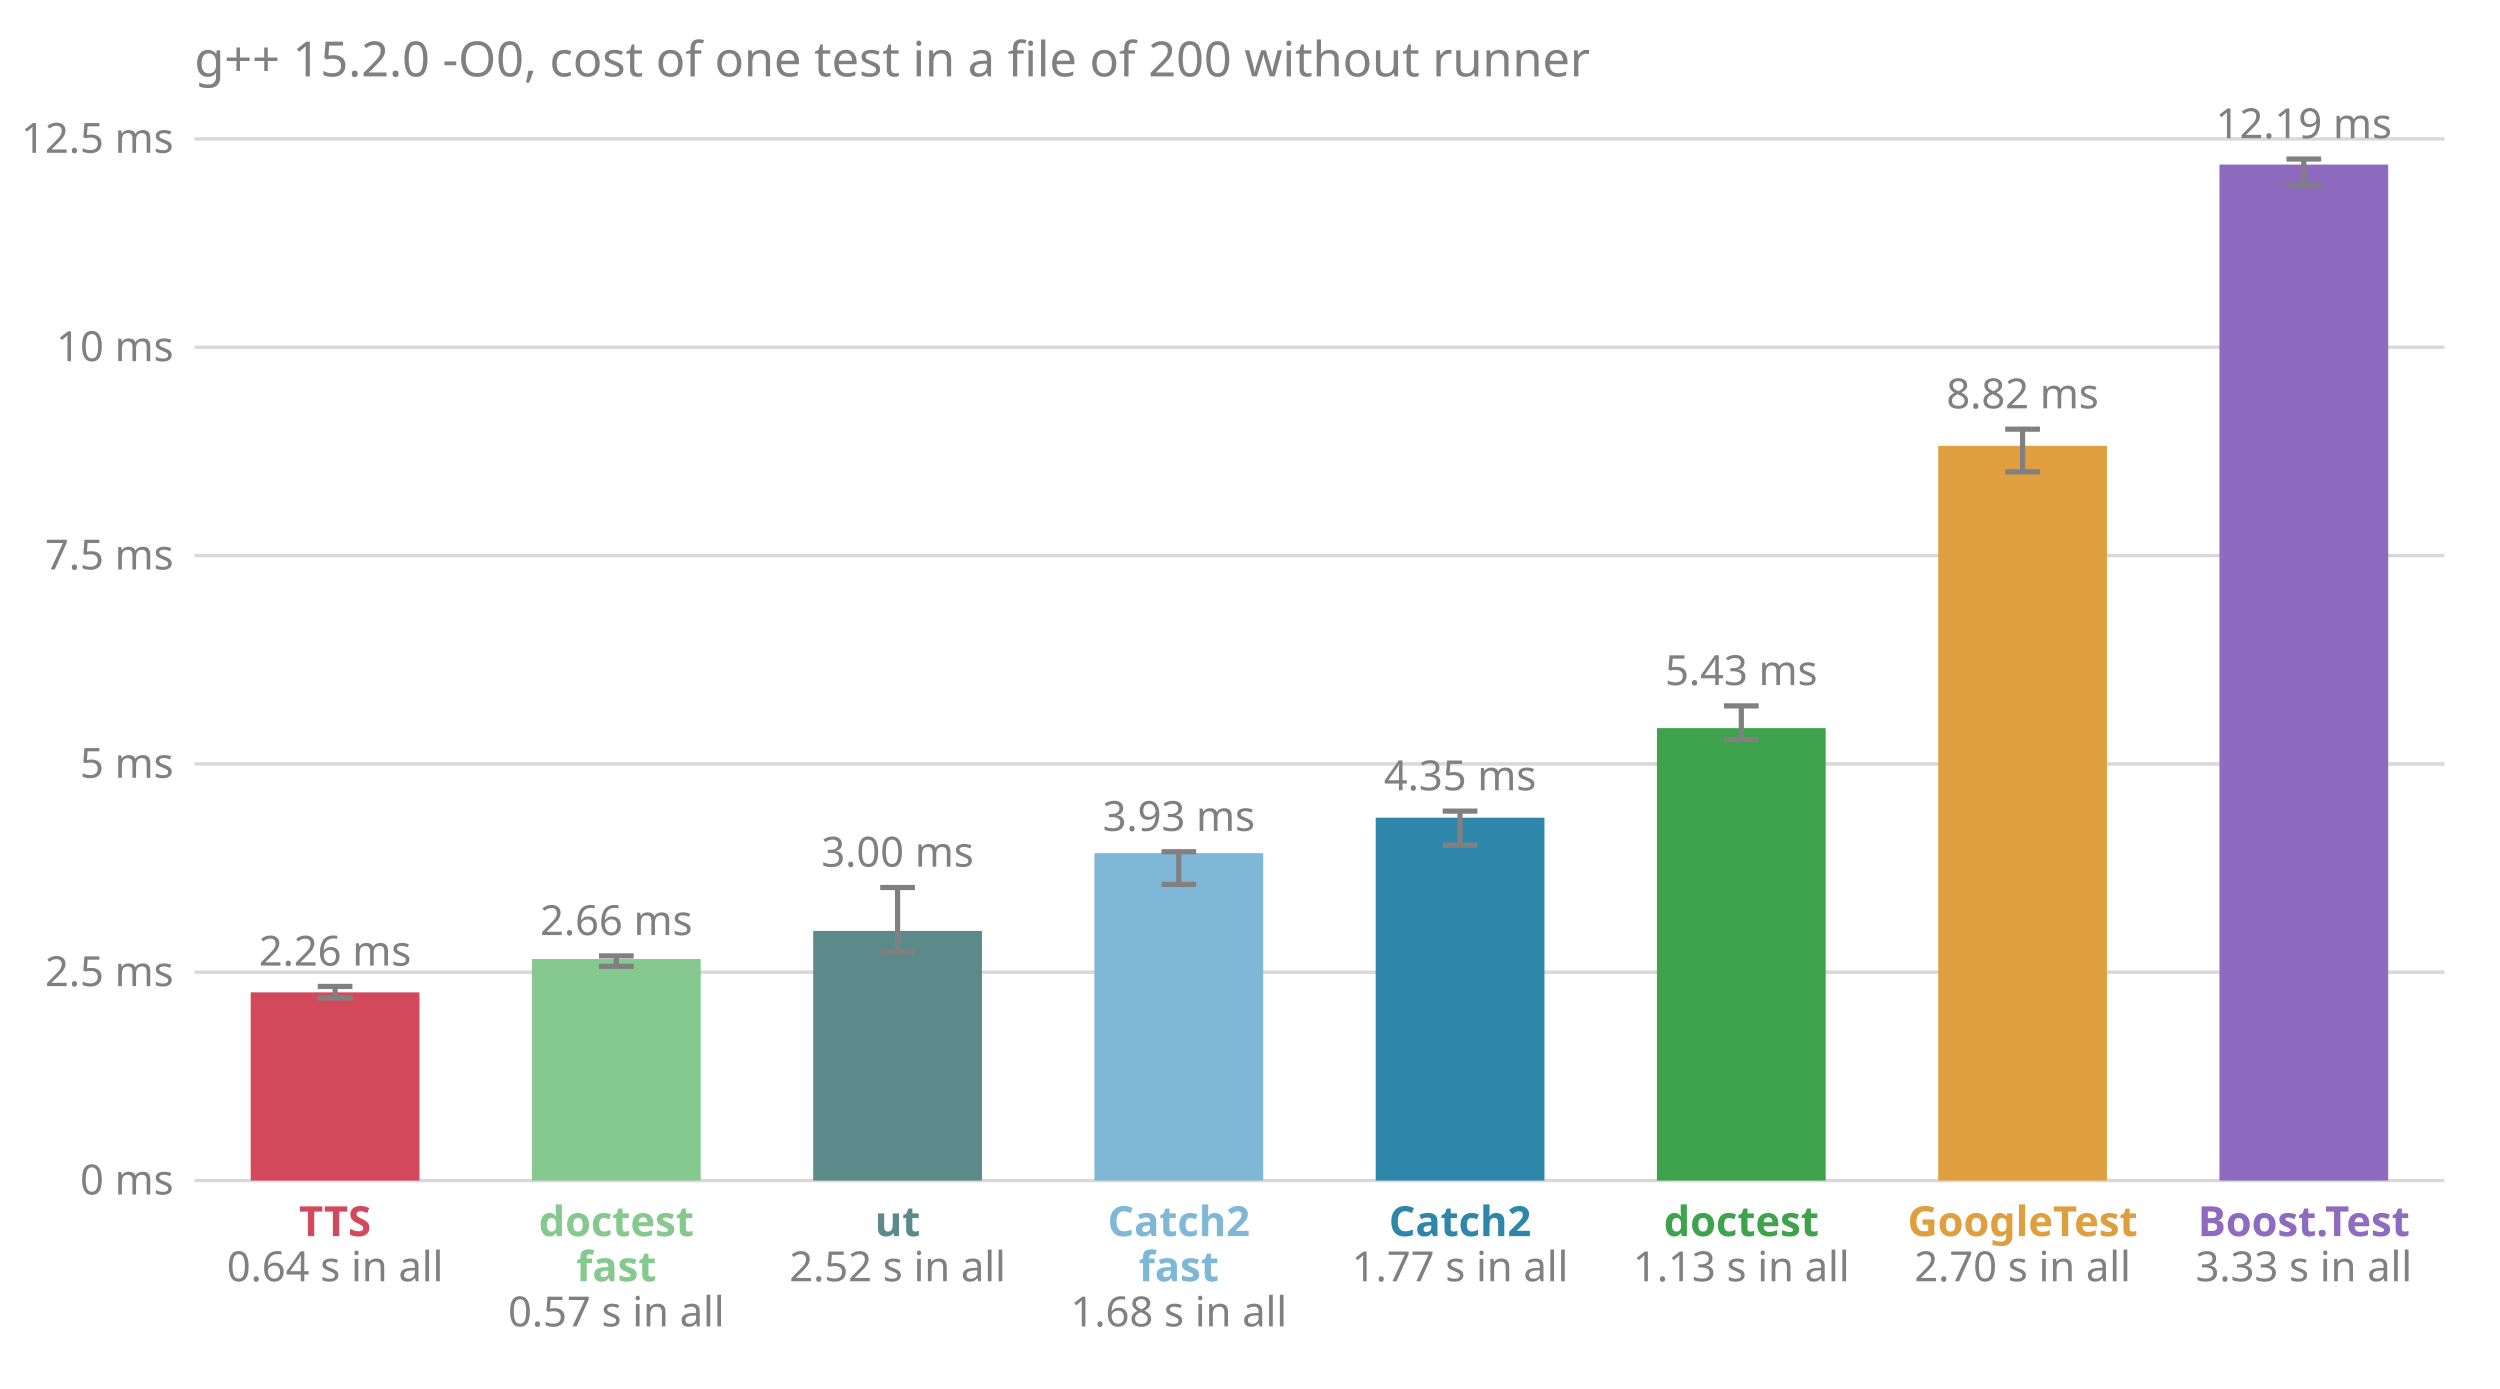
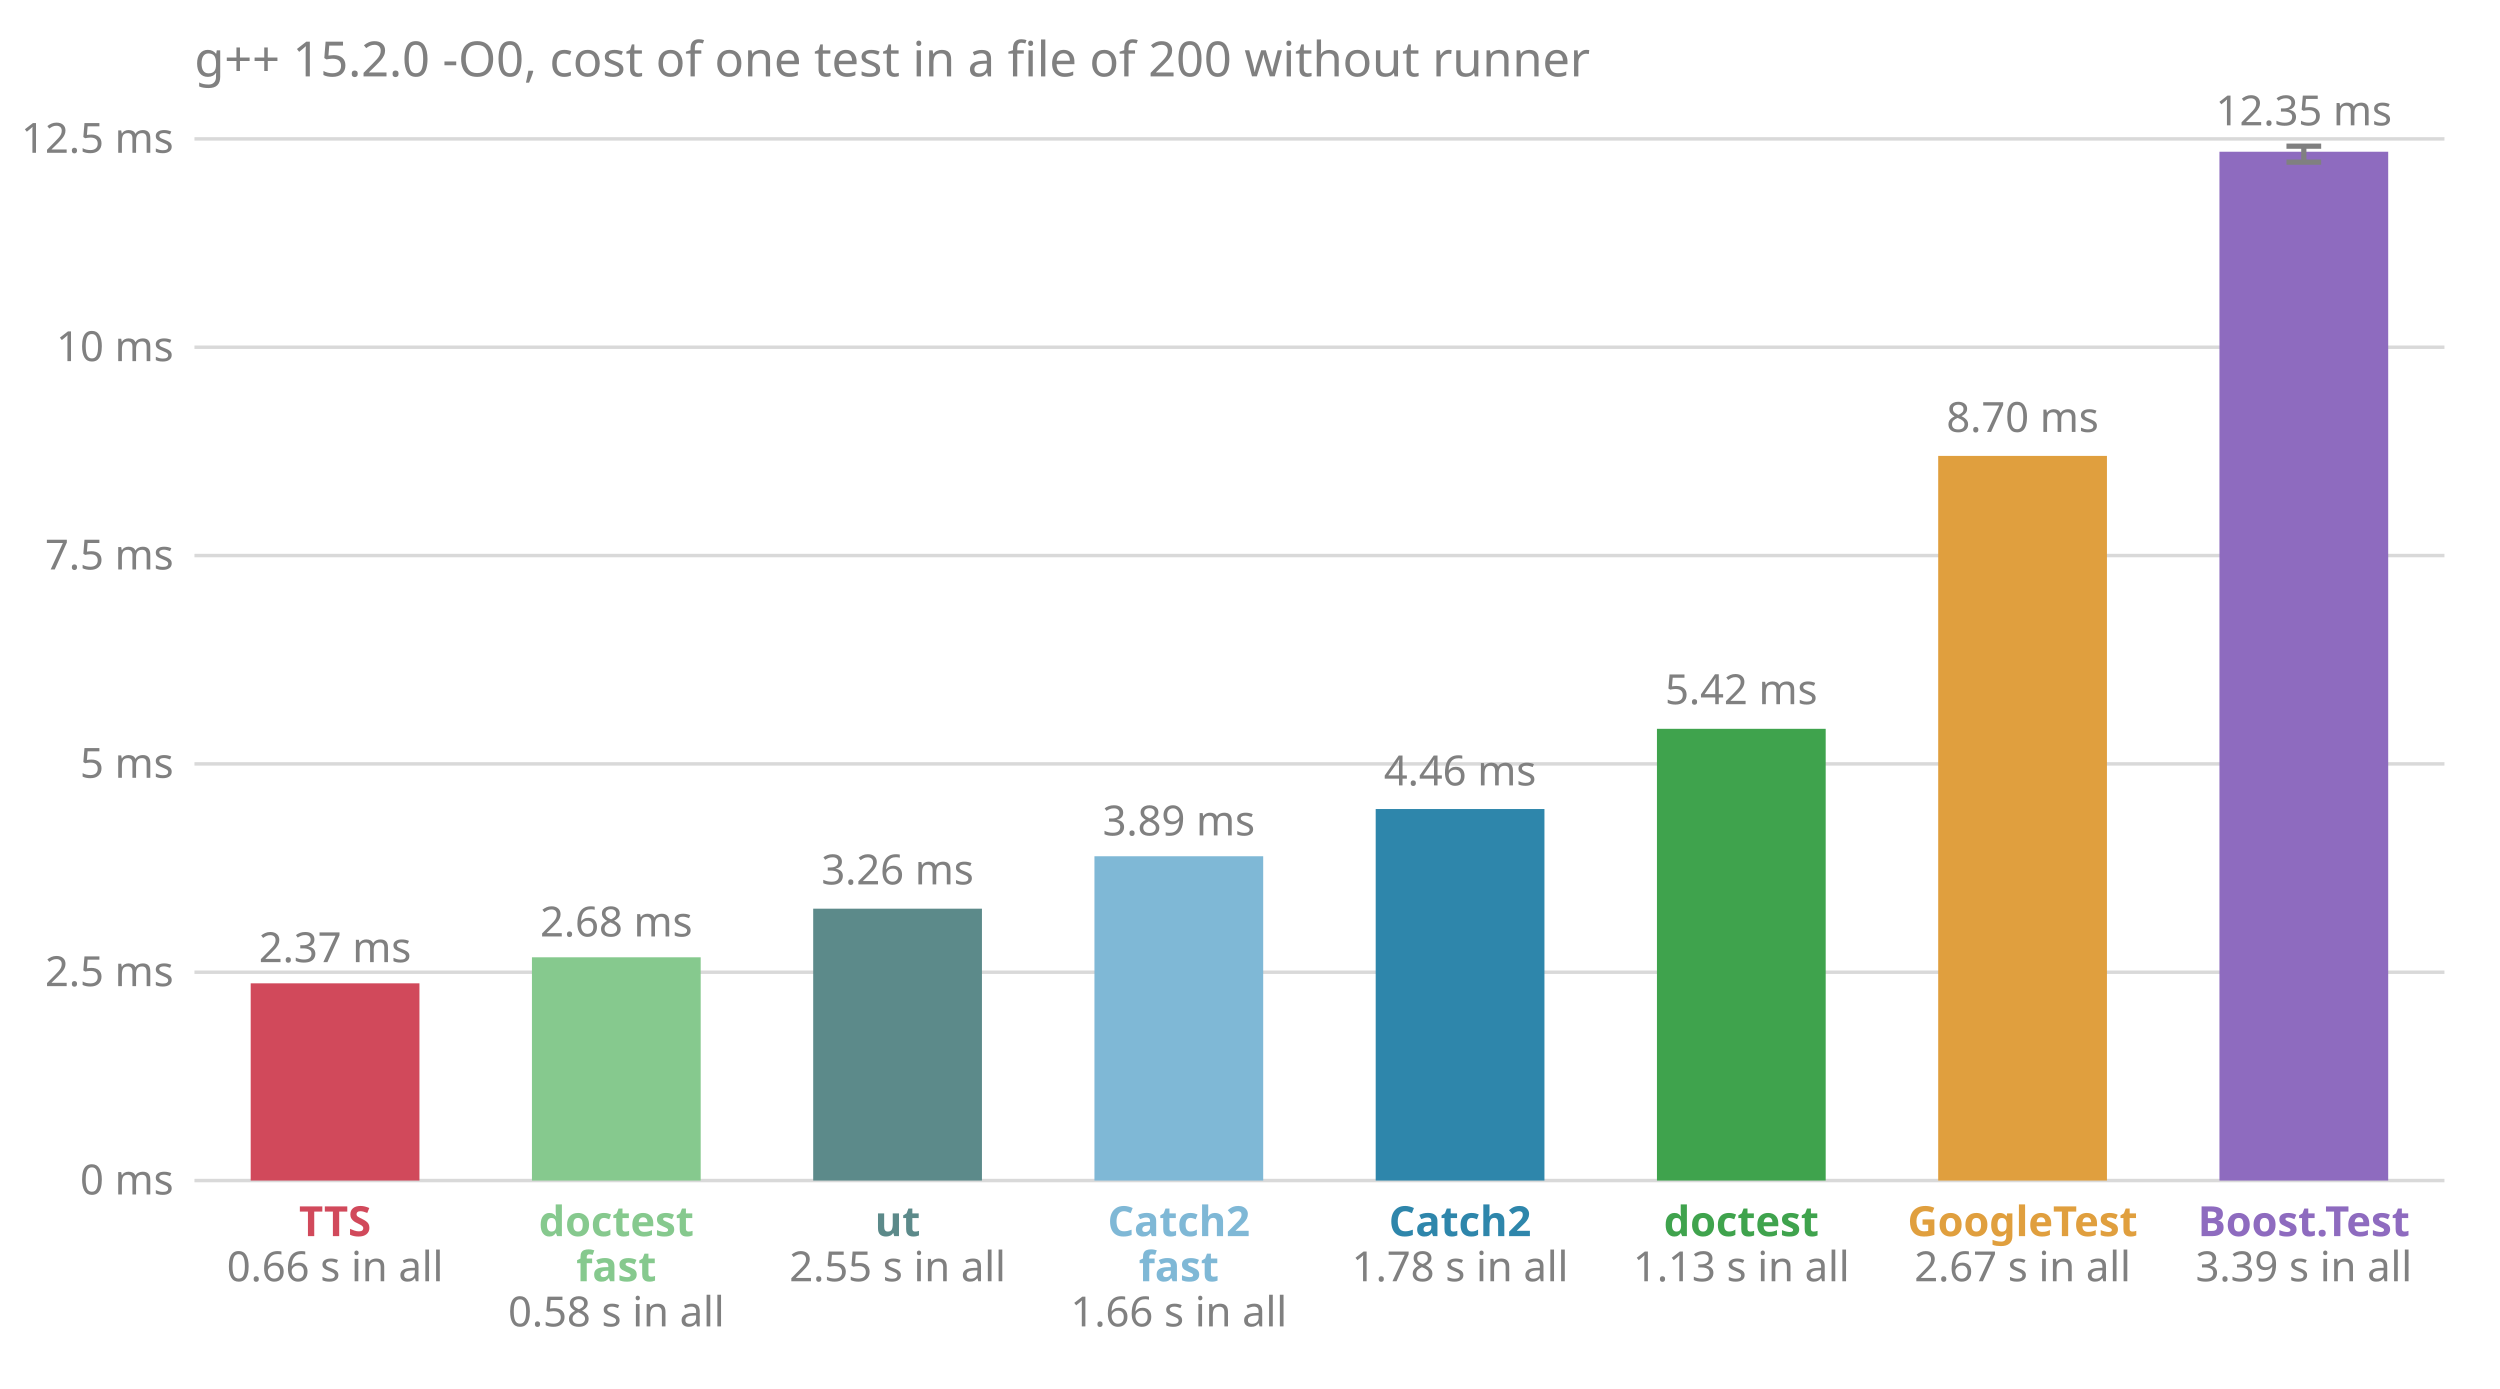
<svg xmlns="http://www.w3.org/2000/svg" viewBox="0 0 720 400" font-family="sans-serif" font-size="12">
  <text x="56.0" y="22.0" fill="#808080" font-size="14">g++ 15.2.0 -O0, cost of one test in a file of 200 without runner</text>
  <line x1="56.0" x2="704.0" y1="340.0" y2="340.0" stroke="#808080" stroke-opacity="0.3" />
  <text x="50.0" y="344.0" fill="#808080" text-anchor="end">0 ms</text>
  <line x1="56.0" x2="704.0" y1="280.0" y2="280.0" stroke="#808080" stroke-opacity="0.3" />
  <text x="50.0" y="284.0" fill="#808080" text-anchor="end">2.5 ms</text>
  <line x1="56.0" x2="704.0" y1="220.0" y2="220.0" stroke="#808080" stroke-opacity="0.3" />
  <text x="50.0" y="224.0" fill="#808080" text-anchor="end">5 ms</text>
  <line x1="56.0" x2="704.0" y1="160.0" y2="160.0" stroke="#808080" stroke-opacity="0.3" />
  <text x="50.0" y="164.0" fill="#808080" text-anchor="end">7.5 ms</text>
  <line x1="56.0" x2="704.0" y1="100.0" y2="100.0" stroke="#808080" stroke-opacity="0.3" />
  <text x="50.0" y="104.0" fill="#808080" text-anchor="end">10 ms</text>
  <line x1="56.0" x2="704.0" y1="40.0" y2="40.0" stroke="#808080" stroke-opacity="0.3" />
  <text x="50.0" y="44.0" fill="#808080" text-anchor="end">12.5 ms</text>
-   <rect x="72.2" y="285.8" width="48.6" height="54.2" fill="#d1495b" />
-   <line x1="96.5" x2="96.5" y1="287.4" y2="284.1" stroke="#808080" stroke-width="1.5" />
-   <line x1="91.5" x2="101.5" y1="287.4" y2="287.4" stroke="#808080" stroke-width="1.5" />
-   <line x1="91.5" x2="101.5" y1="284.1" y2="284.1" stroke="#808080" stroke-width="1.5" />
-   <text x="96.5" y="278.1" fill="#808080" text-anchor="middle">2.26 ms</text>
+   <rect x="72.2" y="283.2" width="48.6" height="56.8" fill="#d1495b" />
+   <text x="96.5" y="277.1" fill="#808080" text-anchor="middle">2.37 ms</text>
  <text x="96.5" y="356.0" fill="#d1495b" font-weight="bold" text-anchor="middle">TTS</text>
-   <text x="96.5" y="369.0" fill="#808080" text-anchor="middle">0.64 s in all</text>
-   <rect x="153.2" y="276.2" width="48.6" height="63.8" fill="#86c98e" />
-   <line x1="177.5" x2="177.5" y1="278.3" y2="275.3" stroke="#808080" stroke-width="1.5" />
-   <line x1="172.5" x2="182.5" y1="278.3" y2="278.3" stroke="#808080" stroke-width="1.5" />
-   <line x1="172.5" x2="182.5" y1="275.3" y2="275.3" stroke="#808080" stroke-width="1.5" />
-   <text x="177.5" y="269.3" fill="#808080" text-anchor="middle">2.66 ms</text>
+   <text x="96.5" y="369.0" fill="#808080" text-anchor="middle">0.66 s in all</text>
+   <rect x="153.2" y="275.7" width="48.6" height="64.3" fill="#86c98e" />
+   <text x="177.5" y="269.7" fill="#808080" text-anchor="middle">2.68 ms</text>
  <text x="177.5" y="356.0" fill="#86c98e" font-weight="bold" text-anchor="middle">doctest</text>
  <text x="177.5" y="369.0" fill="#86c98e" font-weight="bold" text-anchor="middle">fast</text>
-   <text x="177.5" y="382.0" fill="#808080" text-anchor="middle">0.57 s in all</text>
-   <rect x="234.2" y="268.1" width="48.6" height="71.9" fill="#5c8a8a" />
-   <line x1="258.5" x2="258.5" y1="274.2" y2="255.6" stroke="#808080" stroke-width="1.5" />
-   <line x1="253.5" x2="263.5" y1="274.2" y2="274.2" stroke="#808080" stroke-width="1.5" />
-   <line x1="253.5" x2="263.5" y1="255.6" y2="255.6" stroke="#808080" stroke-width="1.5" />
-   <text x="258.5" y="249.6" fill="#808080" text-anchor="middle">3.00 ms</text>
+   <text x="177.5" y="382.0" fill="#808080" text-anchor="middle">0.58 s in all</text>
+   <rect x="234.2" y="261.7" width="48.6" height="78.3" fill="#5c8a8a" />
+   <text x="258.5" y="254.7" fill="#808080" text-anchor="middle">3.26 ms</text>
  <text x="258.5" y="356.0" fill="#5c8a8a" font-weight="bold" text-anchor="middle">ut</text>
-   <text x="258.5" y="369.0" fill="#808080" text-anchor="middle">2.52 s in all</text>
-   <rect x="315.2" y="245.7" width="48.6" height="94.3" fill="#7fb8d6" />
-   <line x1="339.5" x2="339.5" y1="254.7" y2="245.3" stroke="#808080" stroke-width="1.5" />
-   <line x1="334.5" x2="344.5" y1="254.7" y2="254.7" stroke="#808080" stroke-width="1.5" />
-   <line x1="334.5" x2="344.5" y1="245.3" y2="245.3" stroke="#808080" stroke-width="1.5" />
-   <text x="339.5" y="239.3" fill="#808080" text-anchor="middle">3.93 ms</text>
+   <text x="258.5" y="369.0" fill="#808080" text-anchor="middle">2.55 s in all</text>
+   <rect x="315.2" y="246.6" width="48.6" height="93.4" fill="#7fb8d6" />
+   <text x="339.5" y="240.6" fill="#808080" text-anchor="middle">3.89 ms</text>
  <text x="339.5" y="356.0" fill="#7fb8d6" font-weight="bold" text-anchor="middle">Catch2</text>
  <text x="339.5" y="369.0" fill="#7fb8d6" font-weight="bold" text-anchor="middle">fast</text>
-   <text x="339.5" y="382.0" fill="#808080" text-anchor="middle">1.68 s in all</text>
-   <rect x="396.2" y="235.5" width="48.6" height="104.5" fill="#2e86ab" />
-   <line x1="420.5" x2="420.5" y1="243.4" y2="233.6" stroke="#808080" stroke-width="1.5" />
-   <line x1="415.5" x2="425.5" y1="243.4" y2="243.4" stroke="#808080" stroke-width="1.5" />
-   <line x1="415.5" x2="425.5" y1="233.6" y2="233.6" stroke="#808080" stroke-width="1.5" />
-   <text x="420.5" y="227.6" fill="#808080" text-anchor="middle">4.35 ms</text>
+   <text x="339.5" y="382.0" fill="#808080" text-anchor="middle">1.66 s in all</text>
+   <rect x="396.2" y="233.0" width="48.6" height="107.0" fill="#2e86ab" />
+   <text x="420.5" y="226.2" fill="#808080" text-anchor="middle">4.46 ms</text>
  <text x="420.5" y="356.0" fill="#2e86ab" font-weight="bold" text-anchor="middle">Catch2</text>
-   <text x="420.5" y="369.0" fill="#808080" text-anchor="middle">1.77 s in all</text>
-   <rect x="477.2" y="209.7" width="48.6" height="130.3" fill="#3fa34d" />
-   <line x1="501.5" x2="501.5" y1="213.0" y2="203.3" stroke="#808080" stroke-width="1.5" />
-   <line x1="496.5" x2="506.5" y1="213.0" y2="213.0" stroke="#808080" stroke-width="1.5" />
-   <line x1="496.5" x2="506.5" y1="203.3" y2="203.3" stroke="#808080" stroke-width="1.5" />
-   <text x="501.5" y="197.3" fill="#808080" text-anchor="middle">5.43 ms</text>
+   <text x="420.5" y="369.0" fill="#808080" text-anchor="middle">1.78 s in all</text>
+   <rect x="477.2" y="209.9" width="48.6" height="130.1" fill="#3fa34d" />
+   <text x="501.5" y="202.8" fill="#808080" text-anchor="middle">5.42 ms</text>
  <text x="501.5" y="356.0" fill="#3fa34d" font-weight="bold" text-anchor="middle">doctest</text>
  <text x="501.5" y="369.0" fill="#808080" text-anchor="middle">1.13 s in all</text>
-   <rect x="558.2" y="128.4" width="48.6" height="211.6" fill="#e09f3e" />
-   <line x1="582.5" x2="582.5" y1="135.9" y2="123.6" stroke="#808080" stroke-width="1.5" />
-   <line x1="577.5" x2="587.5" y1="135.9" y2="135.9" stroke="#808080" stroke-width="1.5" />
-   <line x1="577.5" x2="587.5" y1="123.6" y2="123.6" stroke="#808080" stroke-width="1.5" />
-   <text x="582.5" y="117.6" fill="#808080" text-anchor="middle">8.82 ms</text>
+   <rect x="558.2" y="131.3" width="48.6" height="208.7" fill="#e09f3e" />
+   <text x="582.5" y="124.4" fill="#808080" text-anchor="middle">8.70 ms</text>
  <text x="582.5" y="356.0" fill="#e09f3e" font-weight="bold" text-anchor="middle">GoogleTest</text>
-   <text x="582.5" y="369.0" fill="#808080" text-anchor="middle">2.70 s in all</text>
-   <rect x="639.2" y="47.4" width="48.6" height="292.6" fill="#8e6bbf" />
-   <line x1="663.5" x2="663.5" y1="53.4" y2="45.8" stroke="#808080" stroke-width="1.5" />
-   <line x1="658.5" x2="668.5" y1="53.4" y2="53.4" stroke="#808080" stroke-width="1.5" />
-   <line x1="658.5" x2="668.5" y1="45.8" y2="45.8" stroke="#808080" stroke-width="1.5" />
-   <text x="663.5" y="39.8" fill="#808080" text-anchor="middle">12.19 ms</text>
+   <text x="582.5" y="369.0" fill="#808080" text-anchor="middle">2.67 s in all</text>
+   <rect x="639.2" y="43.7" width="48.6" height="296.3" fill="#8e6bbf" />
+   <line x1="663.5" x2="663.5" y1="46.7" y2="42.1" stroke="#808080" stroke-width="1.5" />
+   <line x1="658.5" x2="668.5" y1="46.7" y2="46.7" stroke="#808080" stroke-width="1.5" />
+   <line x1="658.5" x2="668.5" y1="42.1" y2="42.1" stroke="#808080" stroke-width="1.5" />
+   <text x="663.5" y="36.1" fill="#808080" text-anchor="middle">12.35 ms</text>
  <text x="663.5" y="356.0" fill="#8e6bbf" font-weight="bold" text-anchor="middle">Boost.Test</text>
-   <text x="663.5" y="369.0" fill="#808080" text-anchor="middle">3.33 s in all</text>
+   <text x="663.5" y="369.0" fill="#808080" text-anchor="middle">3.39 s in all</text>
</svg>
